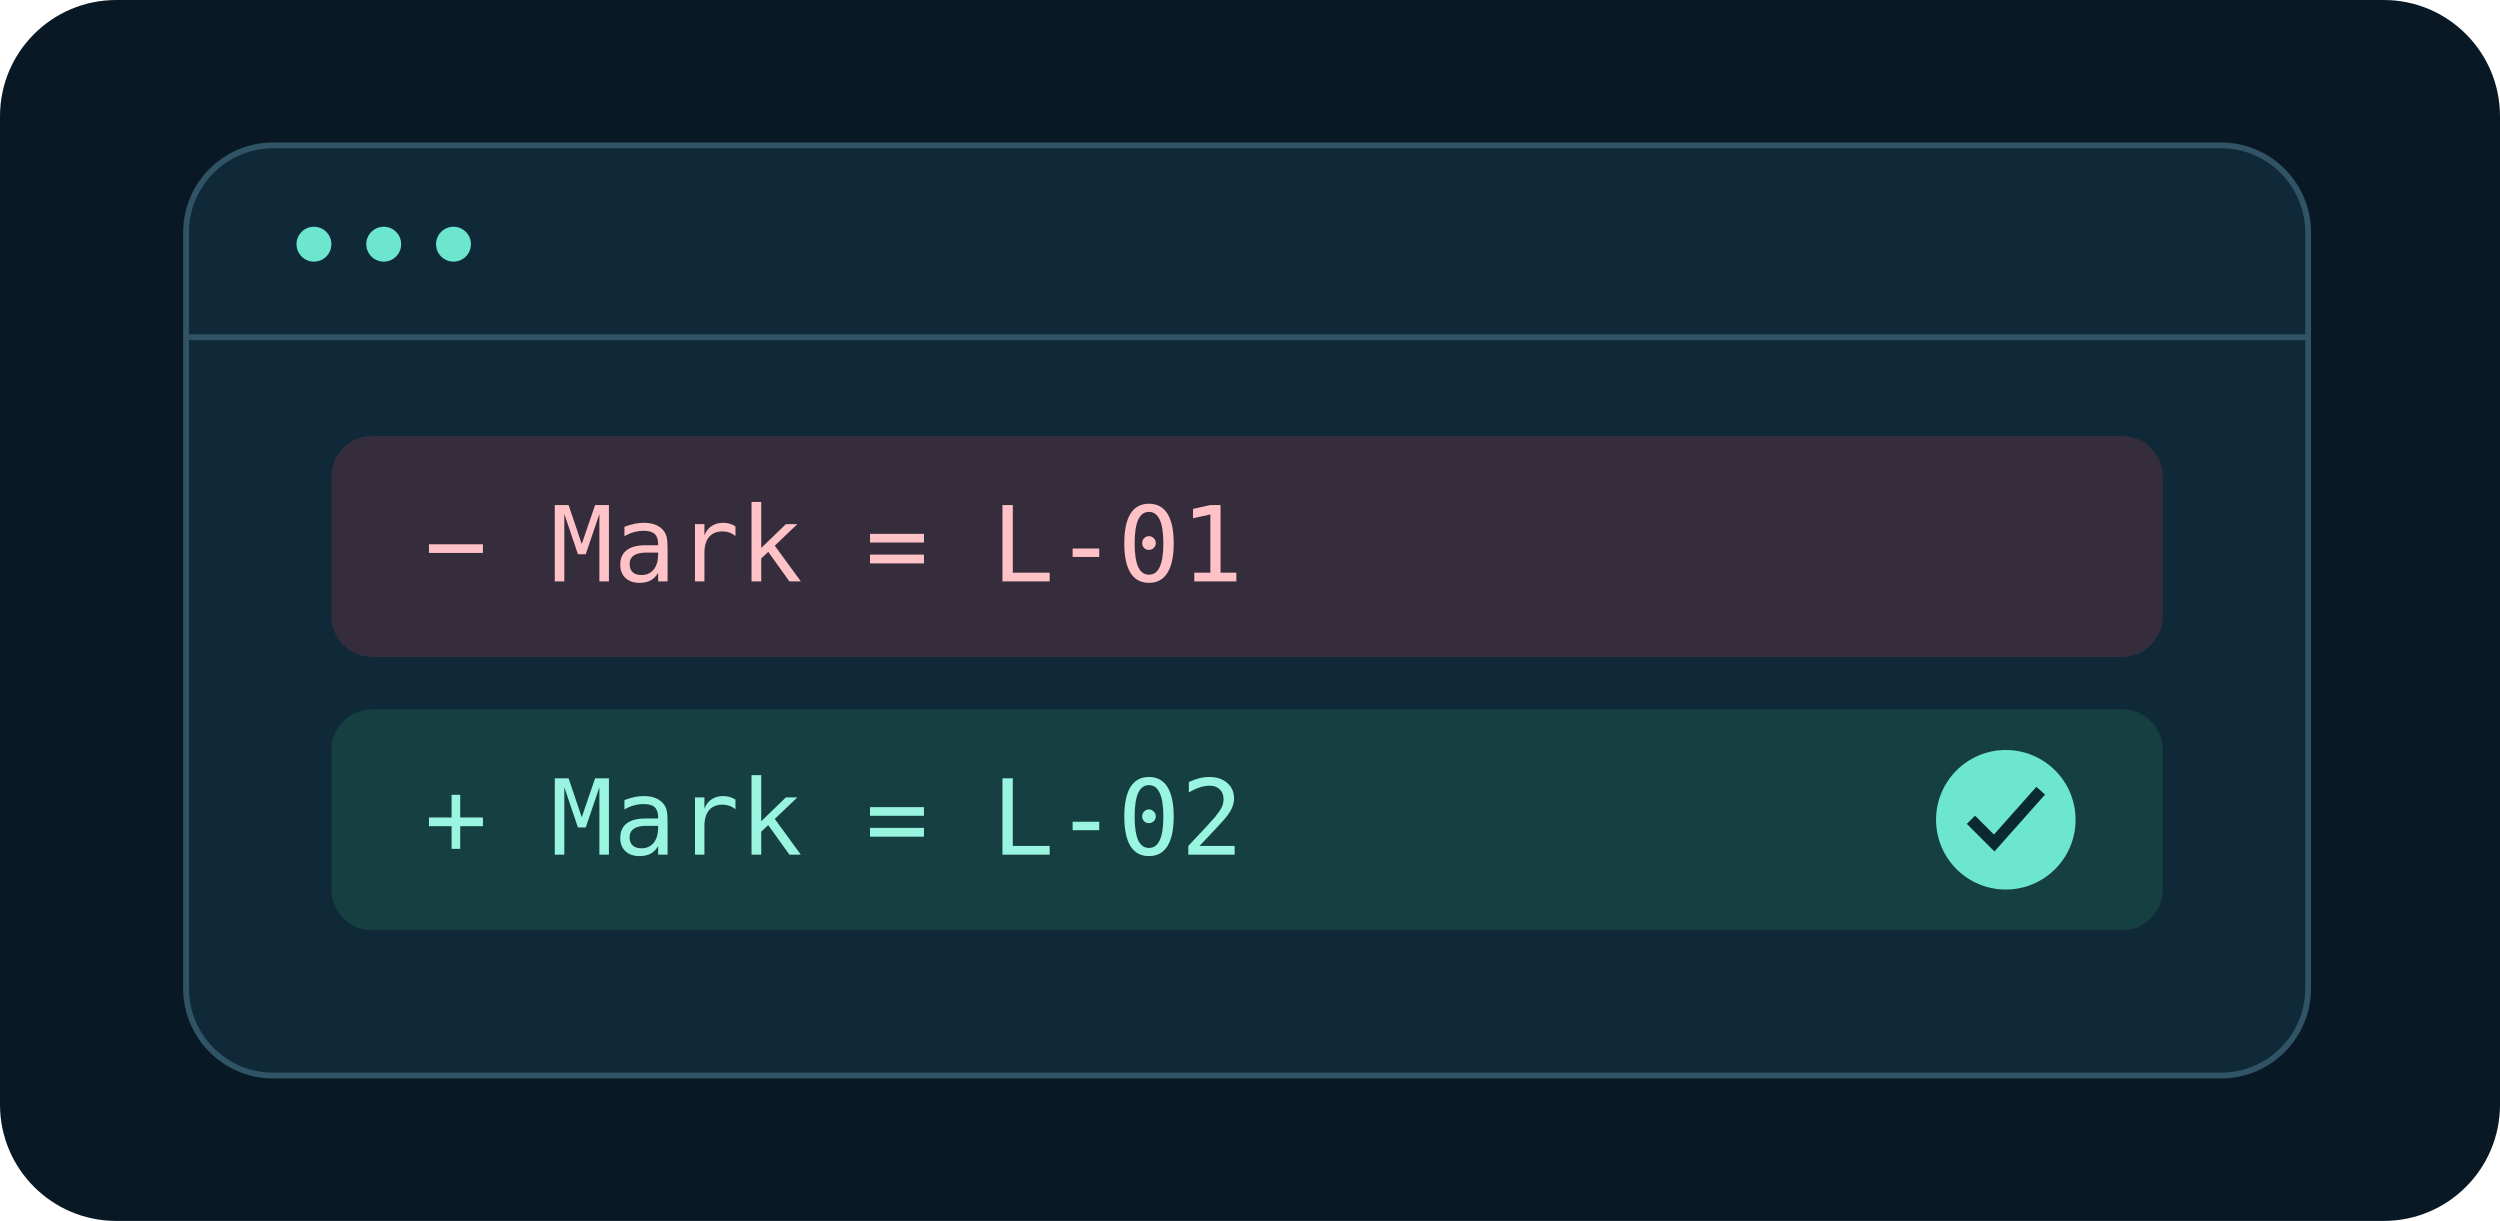
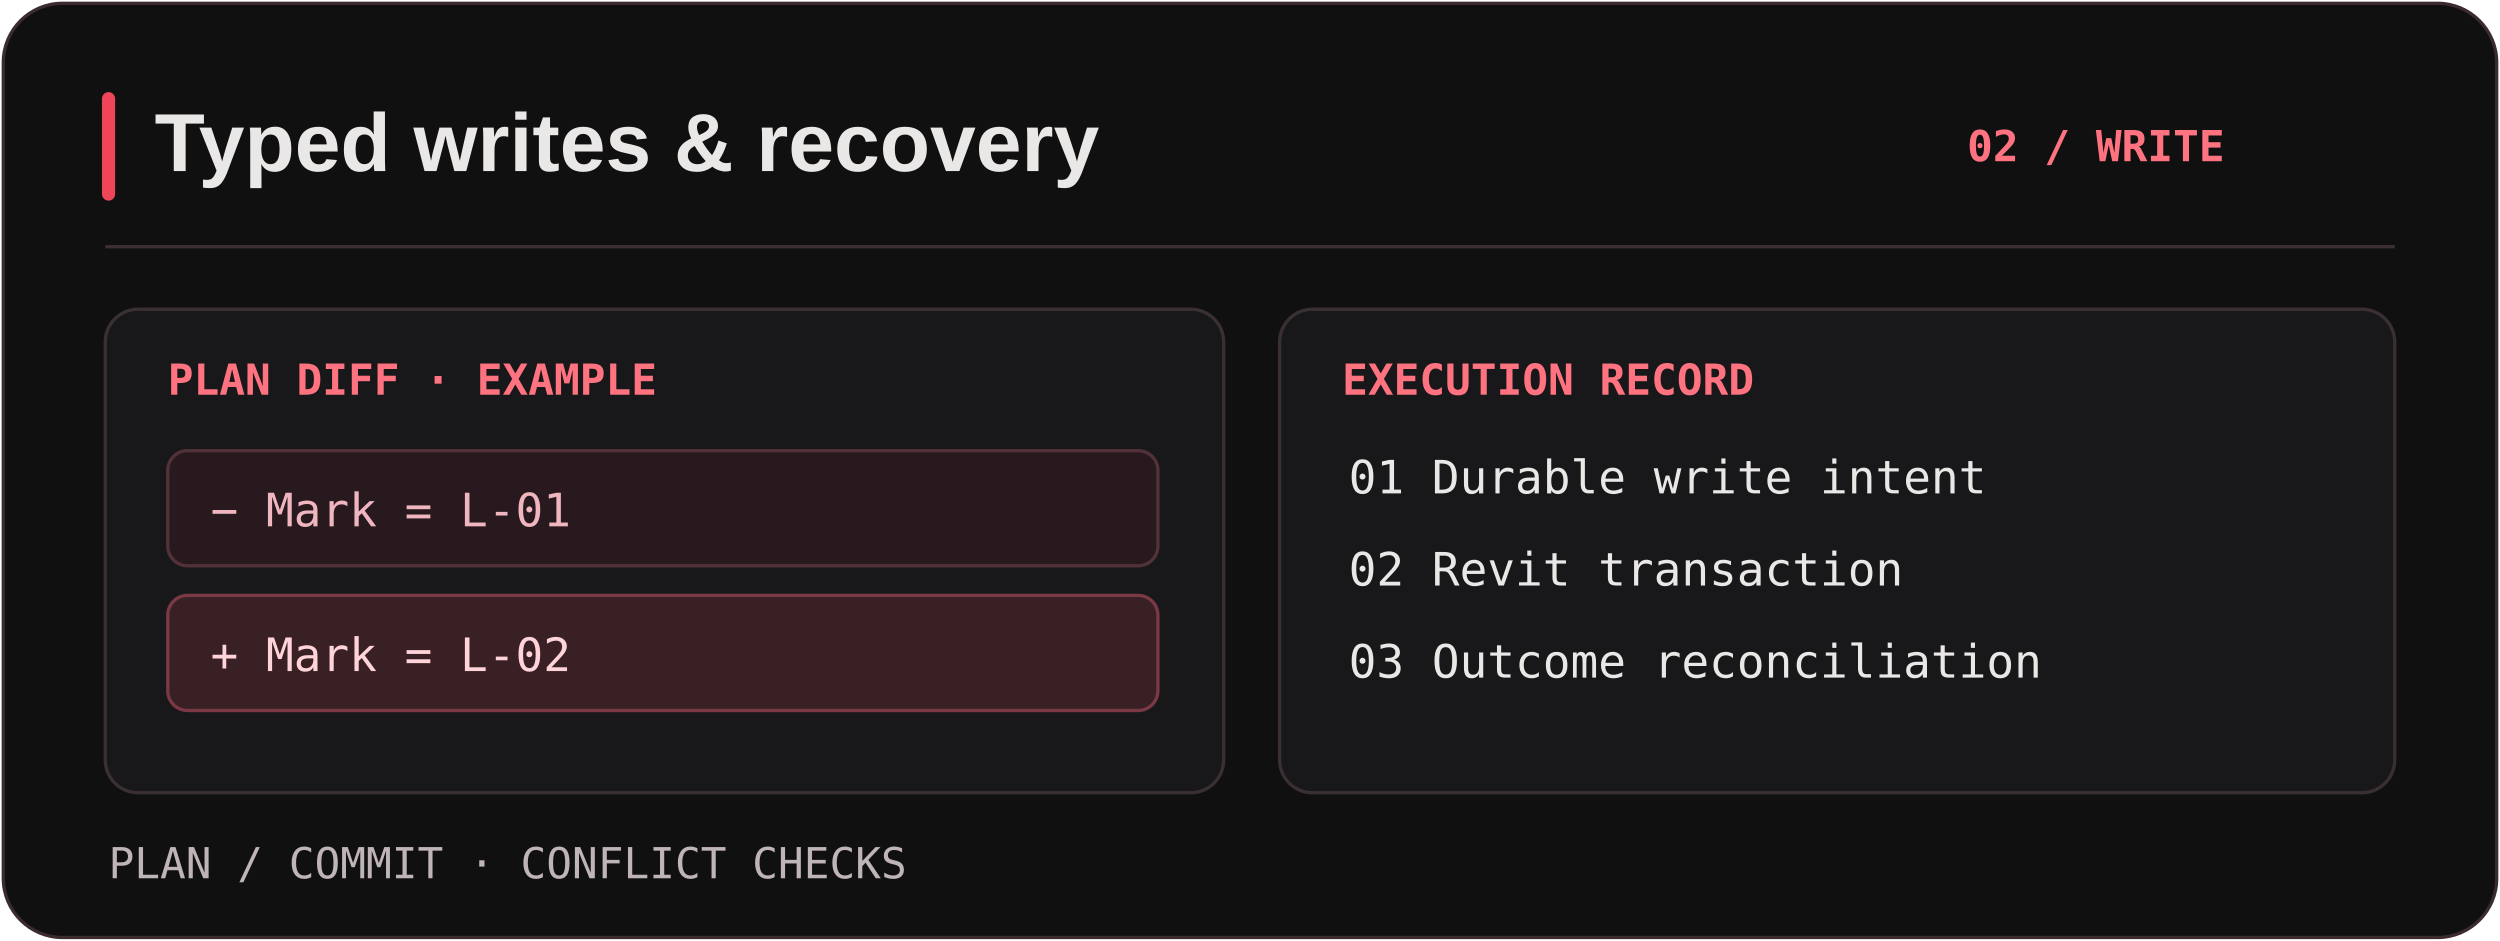
- <svg xmlns="http://www.w3.org/2000/svg" width="430" height="210" viewBox="0 0 430 210">
-   <rect width="430" height="210" rx="20" fill="#081925" />
-   <rect x="32" y="25" width="365" height="160" rx="15" fill="#102938" stroke="#315366" />
-   <path d="M32 58h365" stroke="#315366" />
-   <g fill="#6de6d0">
-     <circle cx="54" cy="42" r="3" />
-     <circle cx="66" cy="42" r="3" />
-     <circle cx="78" cy="42" r="3" />
-   </g>
-   <rect x="57" y="75" width="315" height="38" rx="7" fill="#352d3c" />
-   <rect x="57" y="122" width="315" height="38" rx="7" fill="#153f40" />
-   <g font-family="monospace" font-size="18">
-     <text x="73" y="100" fill="#ffc2c7">−  Mark = L-01</text>
-     <text x="73" y="147" fill="#99f4e0">+  Mark = L-02</text>
-   </g>
-   <circle cx="345" cy="141" r="12" fill="#6de6d0" />
-   <path d="m339 141 4 4 8-9" fill="none" stroke="#0b2931" stroke-width="2" />
+ <svg xmlns="http://www.w3.org/2000/svg" width="760" height="286" viewBox="0 0 760 286" role="img">
+   <defs>
+     <pattern id="grid" width="20" height="20" patternUnits="userSpaceOnUse">
+       <path d="M20 0H0V20" stroke="#312025" fill="none" />
+     </pattern>
+   </defs>
+   <rect x="1" y="1" width="758" height="284" rx="18" fill="#101011" stroke="#3b2b2f" />
+   <rect x="31" y="28" width="4" height="33" rx="2" fill="#ef4559" />
+   <text x="47" y="52" fill="#eae7e7" font-size="25" font-weight="700" font-family="Segoe UI, Arial, sans-serif">Typed writes &amp; recovery</text>
+   <text x="598" y="49" fill="#ff7380" font-size="13" font-weight="700" font-family="Consolas, monospace">02 / WRITE</text>
+   <path d="M32 75H728" fill="none" stroke="#3b3034" />
+   <rect x="32" y="94" width="340" height="147" rx="10" fill="#181719" stroke="#3a3033" />
+   <rect x="389" y="94" width="339" height="147" rx="10" fill="#181719" stroke="#3a3033" />
+   <text x="51" y="120" fill="#ff7380" font-size="13" font-weight="700" font-family="Consolas, monospace">PLAN DIFF · EXAMPLE</text>
+   <text x="408" y="120" fill="#ff7380" font-size="13" font-weight="700" font-family="Consolas, monospace">EXECUTION RECORD</text>
+   <rect x="51" y="137" width="301" height="35" rx="6" fill="#28191e" stroke="#523239" />
+   <text x="64" y="160" fill="#efb6bf" font-size="14" font-weight="400" font-family="Consolas, monospace">−  Mark = L-01</text>
+   <rect x="51" y="181" width="301" height="35" rx="6" fill="#382025" stroke="#7b3845" />
+   <text x="64" y="204" fill="#ffd4d9" font-size="14" font-weight="400" font-family="Consolas, monospace">+  Mark = L-02</text>
+   <text x="410" y="150" fill="#eae7e7" font-size="14" font-weight="400" font-family="Consolas, monospace">01   Durable write intent</text>
+   <text x="410" y="178" fill="#eae7e7" font-size="14" font-weight="400" font-family="Consolas, monospace">02   Revit transaction</text>
+   <text x="410" y="206" fill="#eae7e7" font-size="14" font-weight="400" font-family="Consolas, monospace">03   Outcome reconciliation</text>
+   <text x="33" y="267" fill="#bfb4b8" font-size="13" font-weight="400" font-family="Consolas, monospace">PLAN / COMMIT · CONFLICT CHECKS</text>
</svg>
